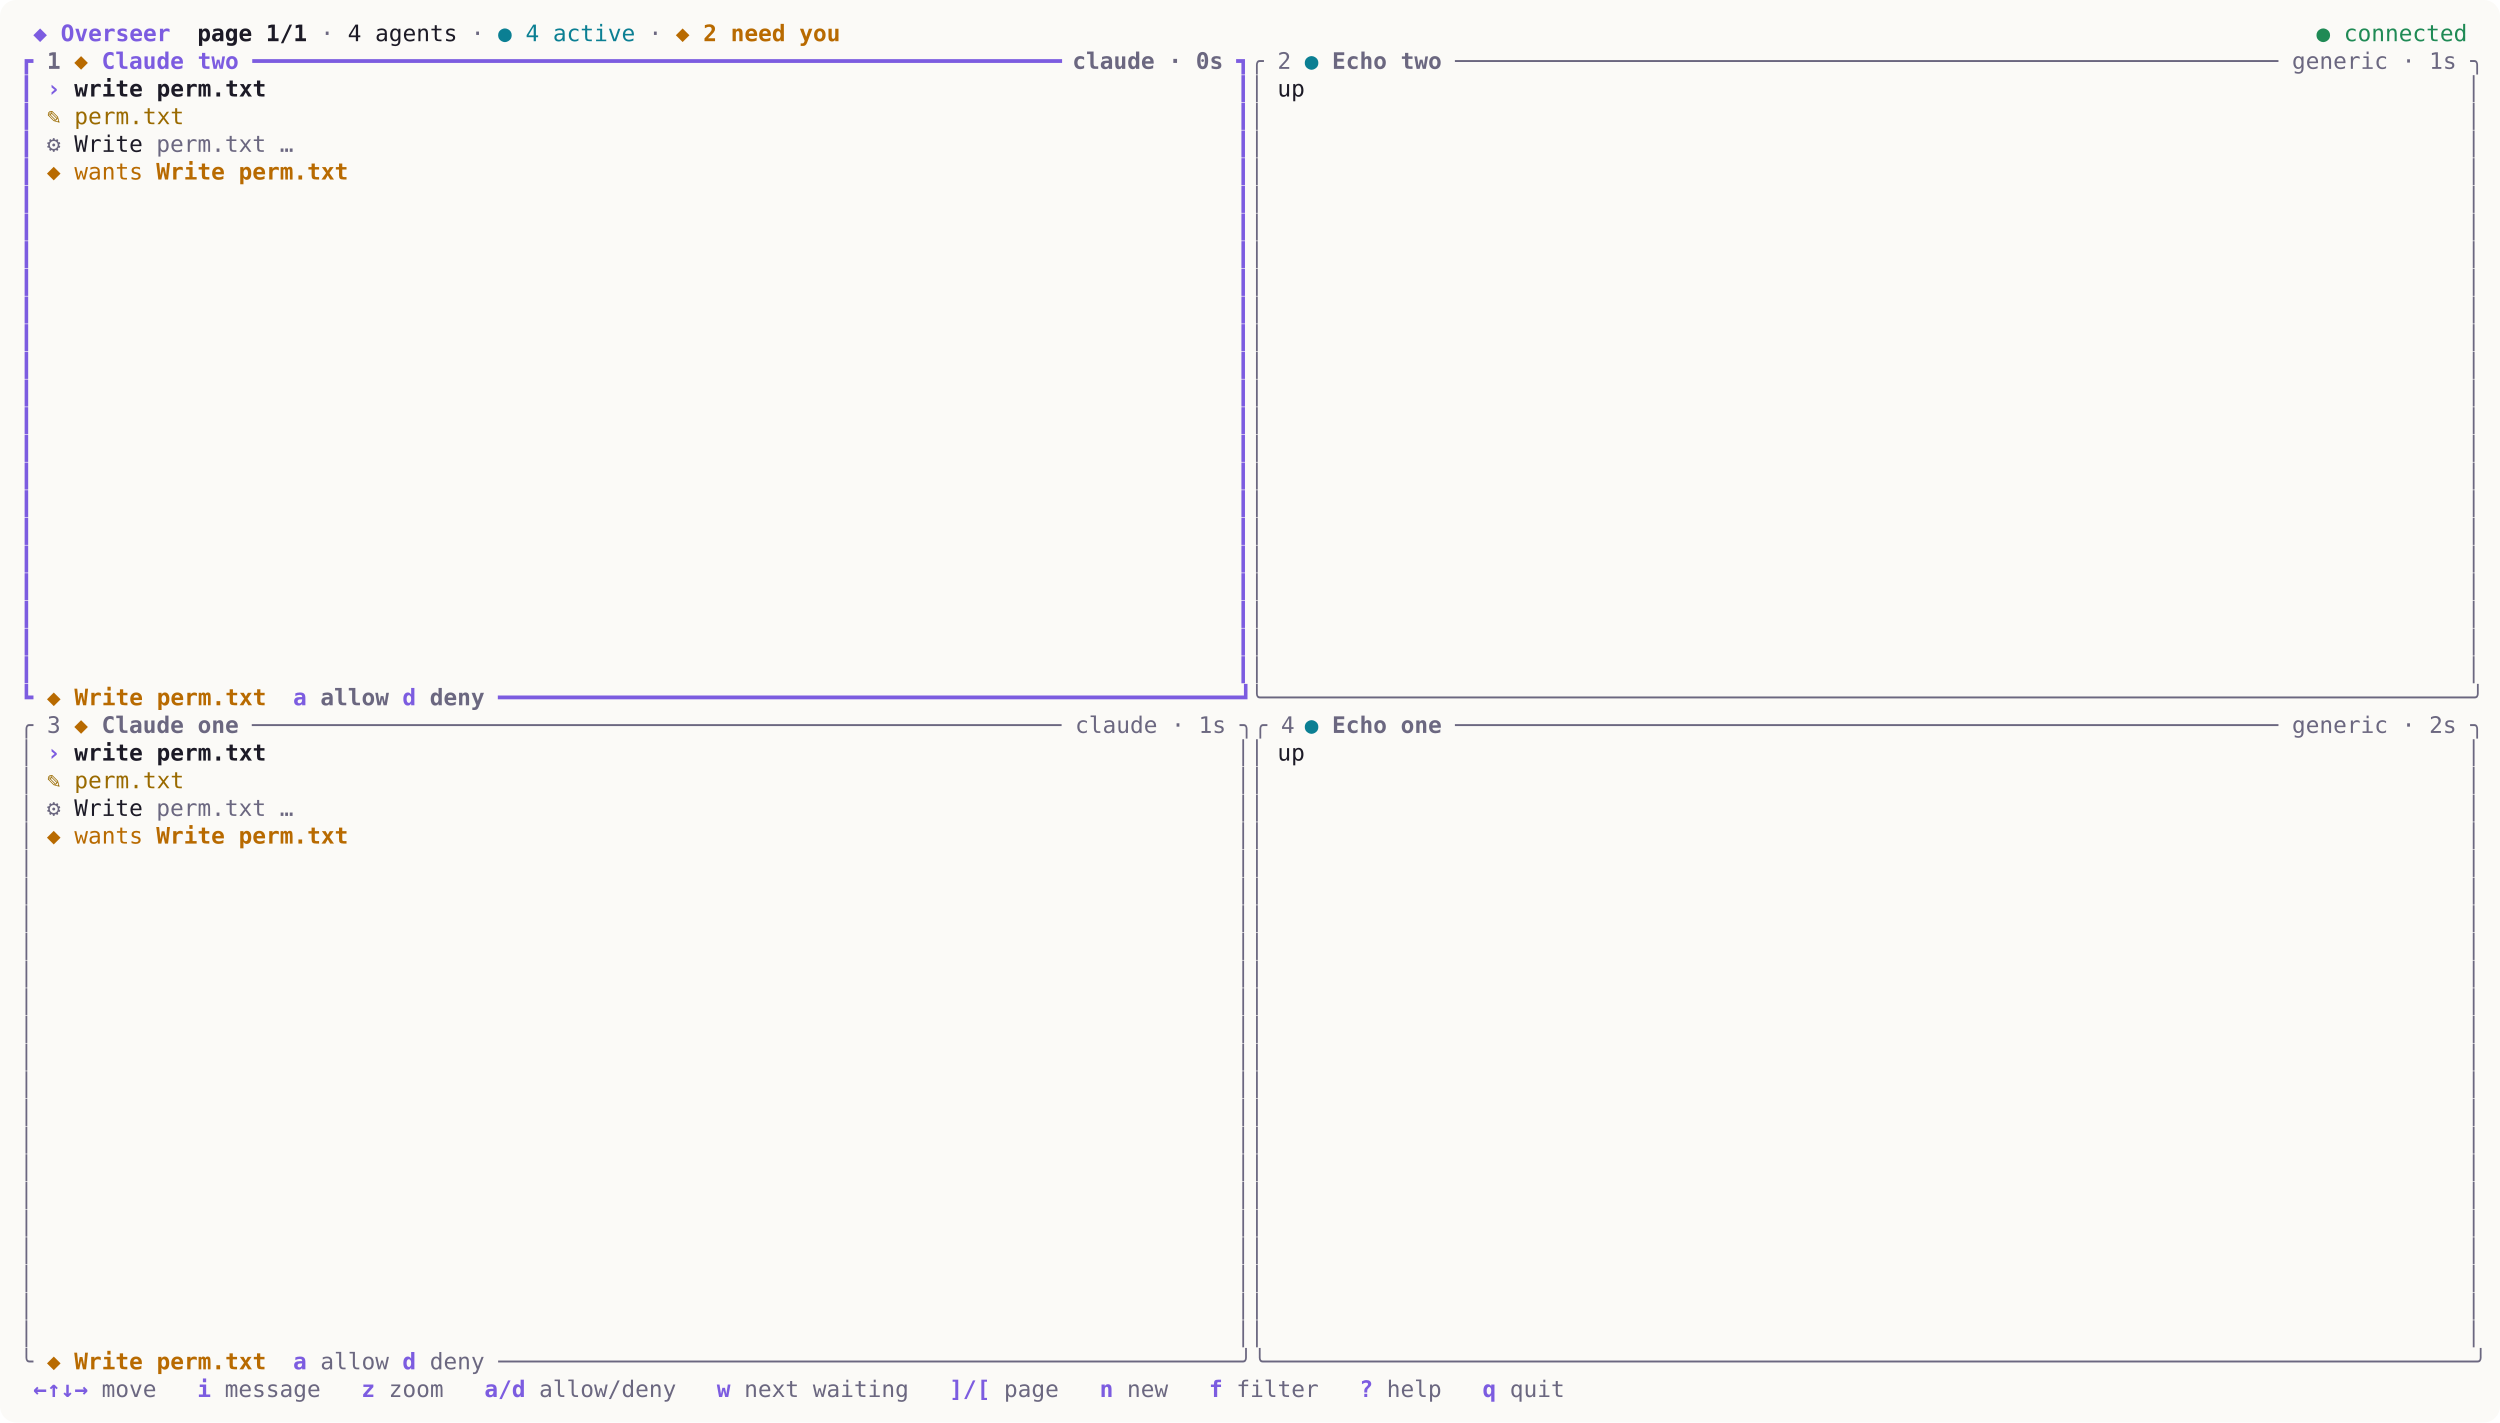
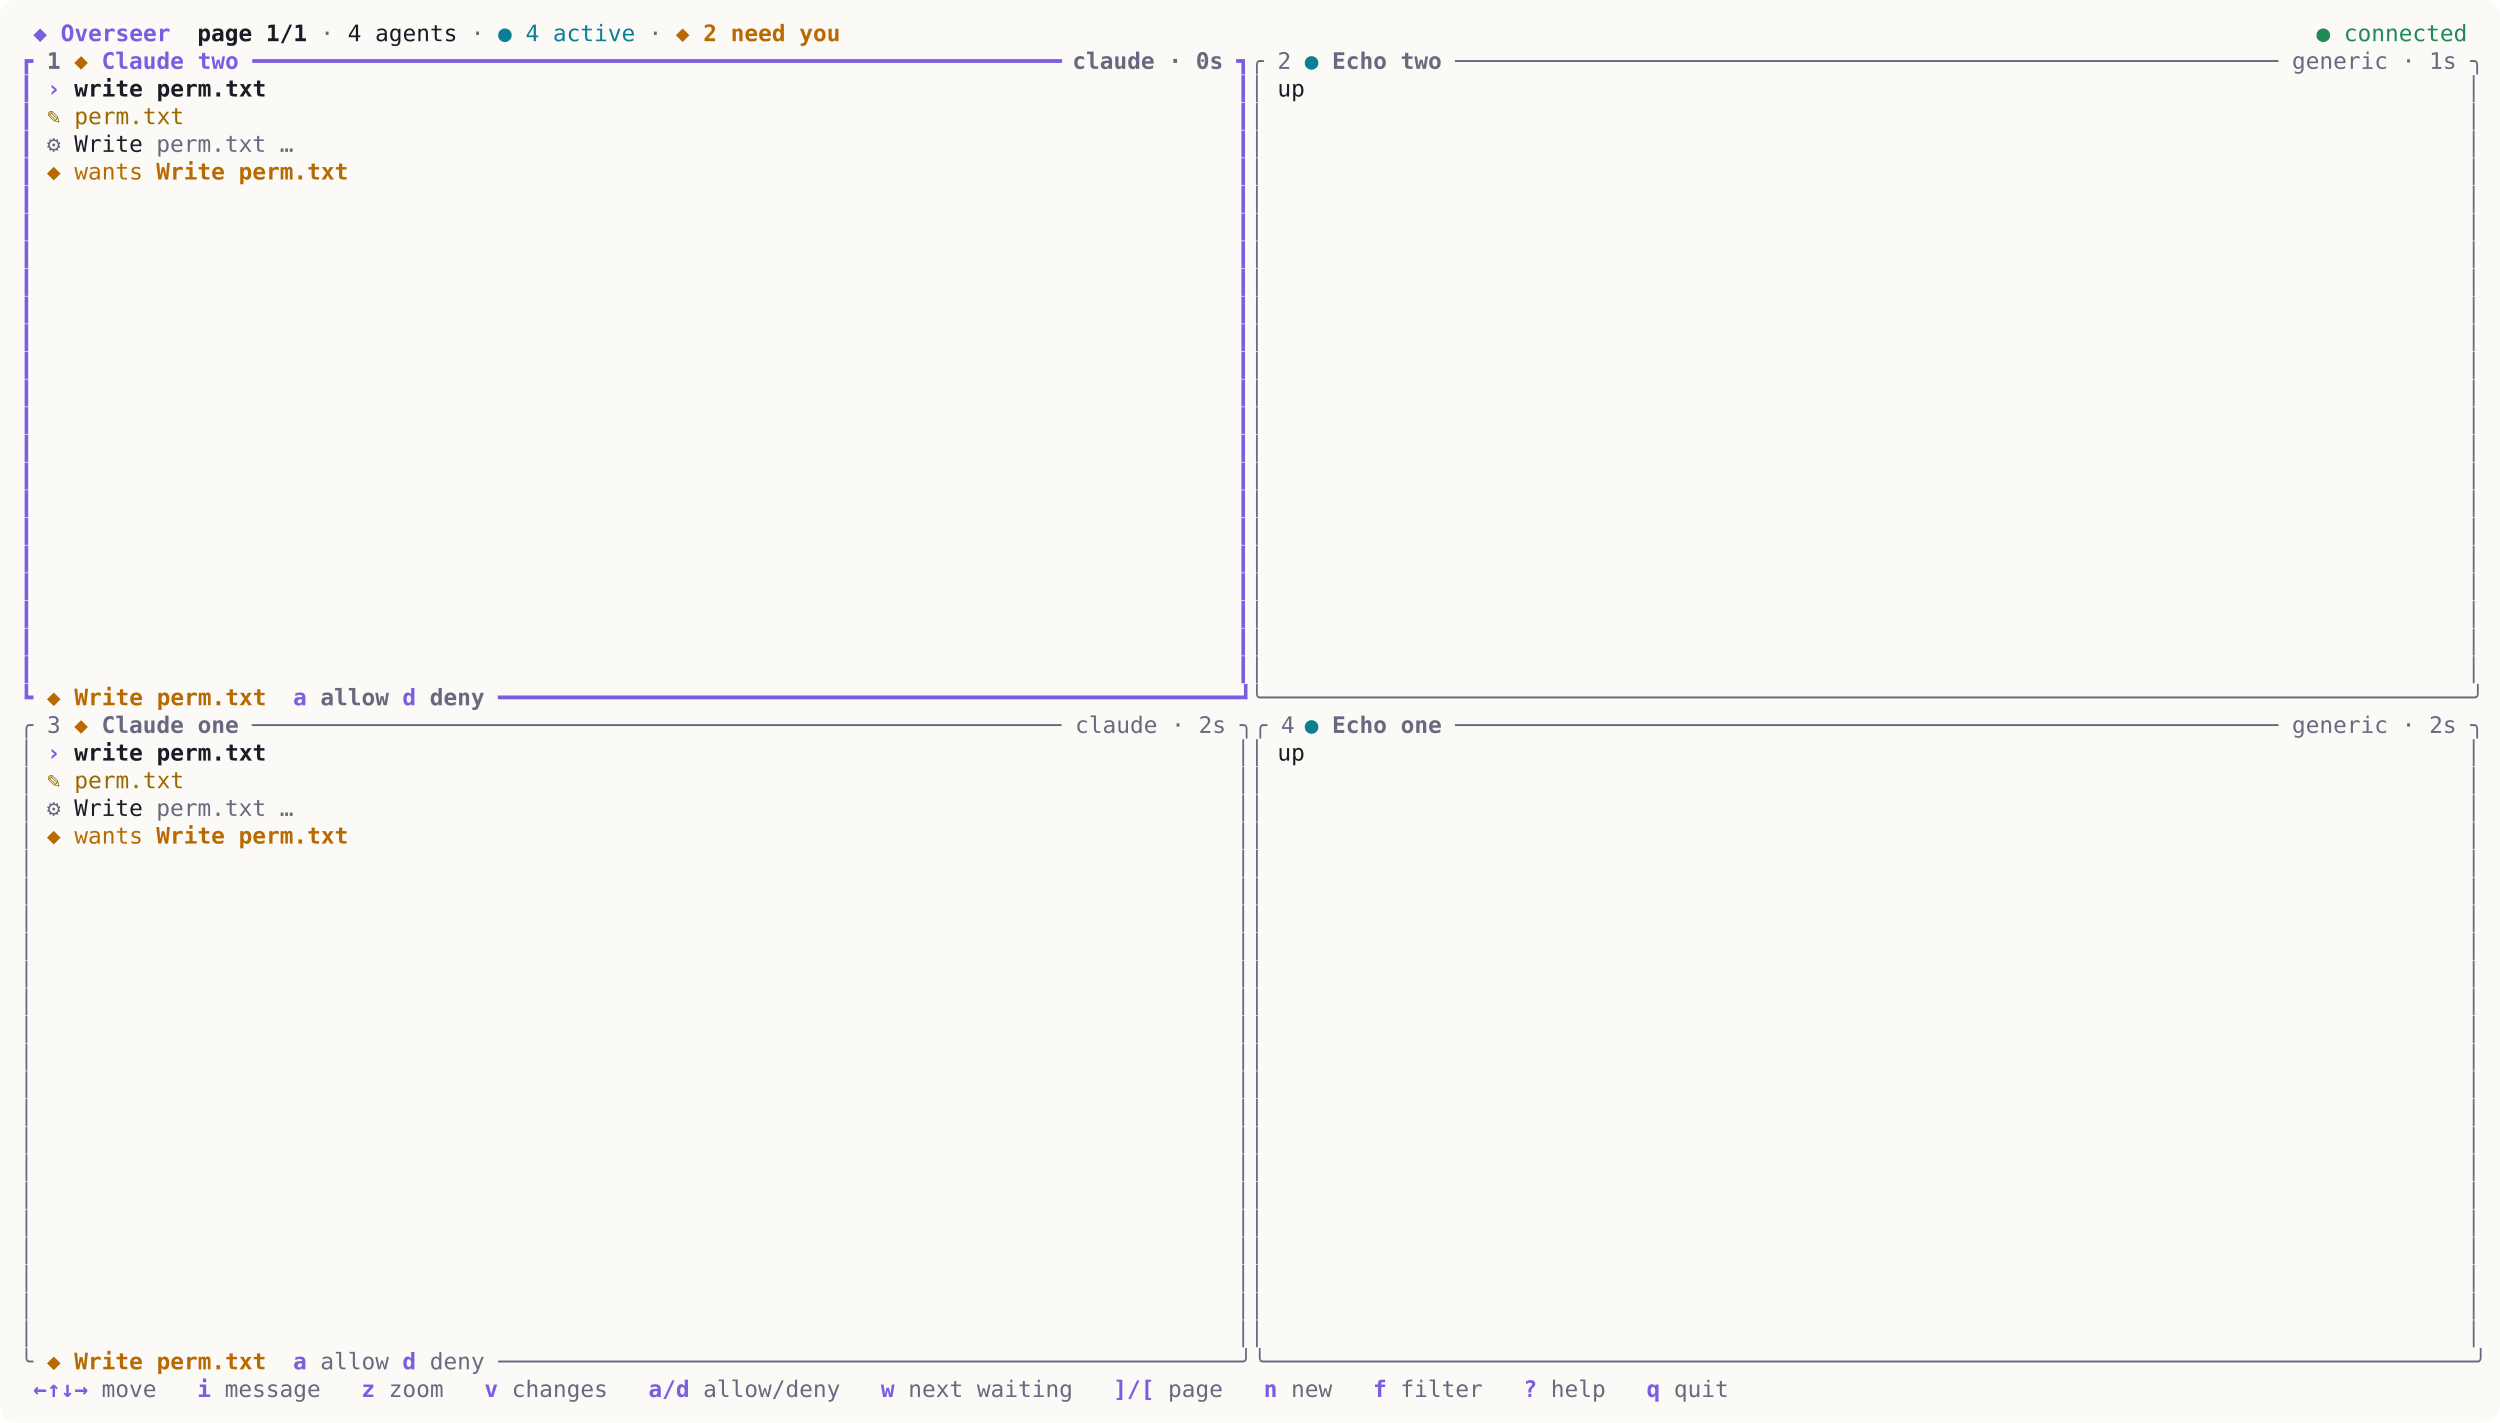
<svg xmlns="http://www.w3.org/2000/svg" width="1536" height="874" viewBox="0 0 1536 874">
  <rect width="100%" height="100%" rx="10" fill="#fbfaf7" />
  <g font-family="ui-monospace, SFMono-Regular, Menlo, monospace" font-size="14">
    <text x="12.0" y="25.3" textLength="100.8" lengthAdjust="spacingAndGlyphs" fill="#7c5ce0" font-weight="700" xml:space="preserve"> ◆ Overseer </text>
    <text x="112.8" y="25.3" textLength="84.0" lengthAdjust="spacingAndGlyphs" fill="#1c1a26" font-weight="700" xml:space="preserve"> page 1/1 </text>
    <text x="196.8" y="25.3" textLength="16.8" lengthAdjust="spacingAndGlyphs" fill="#6b6780" xml:space="preserve">· </text>
    <text x="213.6" y="25.3" textLength="67.2" lengthAdjust="spacingAndGlyphs" fill="#1c1a26" xml:space="preserve">4 agents</text>
    <text x="280.8" y="25.3" textLength="25.2" lengthAdjust="spacingAndGlyphs" fill="#6b6780" xml:space="preserve"> · </text>
    <text x="306.0" y="25.3" textLength="84.0" lengthAdjust="spacingAndGlyphs" fill="#0b7f93" xml:space="preserve">● 4 active</text>
    <text x="390.0" y="25.3" textLength="25.2" lengthAdjust="spacingAndGlyphs" fill="#6b6780" xml:space="preserve"> · </text>
    <text x="415.2" y="25.3" textLength="100.8" lengthAdjust="spacingAndGlyphs" fill="#b86a00" font-weight="700" xml:space="preserve">◆ 2 need you</text>
    <text x="1423.2" y="25.3" textLength="100.8" lengthAdjust="spacingAndGlyphs" fill="#1f8a55" xml:space="preserve">● connected </text>
    <text x="12.0" y="42.3" textLength="8.4" lengthAdjust="spacingAndGlyphs" fill="#7c5ce0" font-weight="700" xml:space="preserve">┏</text>
    <text x="20.4" y="42.3" textLength="25.2" lengthAdjust="spacingAndGlyphs" fill="#6b6780" font-weight="700" xml:space="preserve"> 1 </text>
    <text x="45.6" y="42.3" textLength="16.8" lengthAdjust="spacingAndGlyphs" fill="#b86a00" font-weight="700" xml:space="preserve">◆ </text>
    <text x="62.4" y="42.3" textLength="588.0" lengthAdjust="spacingAndGlyphs" fill="#7c5ce0" font-weight="700" xml:space="preserve">Claude two ━━━━━━━━━━━━━━━━━━━━━━━━━━━━━━━━━━━━━━━━━━━━━━━━━━━━━━━━━━━</text>
    <text x="650.4" y="42.3" textLength="109.2" lengthAdjust="spacingAndGlyphs" fill="#6b6780" font-weight="700" xml:space="preserve"> claude · 0s </text>
    <text x="759.6" y="42.3" textLength="8.4" lengthAdjust="spacingAndGlyphs" fill="#7c5ce0" font-weight="700" xml:space="preserve">┓</text>
    <text x="768.0" y="42.3" textLength="33.6" lengthAdjust="spacingAndGlyphs" fill="#6b6780" xml:space="preserve">╭ 2 </text>
    <text x="801.6" y="42.3" textLength="16.8" lengthAdjust="spacingAndGlyphs" fill="#0b7f93" xml:space="preserve">● </text>
    <text x="818.4" y="42.3" textLength="67.2" lengthAdjust="spacingAndGlyphs" fill="#6b6780" font-weight="700" xml:space="preserve">Echo two</text>
    <text x="885.6" y="42.3" textLength="638.4" lengthAdjust="spacingAndGlyphs" fill="#6b6780" xml:space="preserve"> ──────────────────────────────────────────────────────────── generic · 1s ╮</text>
    <text x="12.0" y="59.3" textLength="8.4" lengthAdjust="spacingAndGlyphs" fill="#7c5ce0" font-weight="700" xml:space="preserve">┃</text>
    <text x="28.8" y="59.3" textLength="16.8" lengthAdjust="spacingAndGlyphs" fill="#7c5ce0" font-weight="700" xml:space="preserve">› </text>
    <text x="45.6" y="59.3" textLength="117.6" lengthAdjust="spacingAndGlyphs" fill="#1c1a26" font-weight="700" xml:space="preserve">write perm.txt</text>
    <text x="759.6" y="59.3" textLength="8.4" lengthAdjust="spacingAndGlyphs" fill="#7c5ce0" font-weight="700" xml:space="preserve">┃</text>
    <text x="768.0" y="59.3" textLength="8.4" lengthAdjust="spacingAndGlyphs" fill="#6b6780" xml:space="preserve">│</text>
    <text x="776.4" y="59.3" textLength="739.2" lengthAdjust="spacingAndGlyphs" fill="#1c1a26" xml:space="preserve"> up                                                                                     </text>
    <text x="1515.6" y="59.3" textLength="8.4" lengthAdjust="spacingAndGlyphs" fill="#6b6780" xml:space="preserve">│</text>
    <text x="12.0" y="76.3" textLength="8.4" lengthAdjust="spacingAndGlyphs" fill="#7c5ce0" font-weight="700" xml:space="preserve">┃</text>
    <text x="28.8" y="76.3" textLength="84.0" lengthAdjust="spacingAndGlyphs" fill="#9a6a00" xml:space="preserve">✎ perm.txt</text>
    <text x="759.6" y="76.3" textLength="8.4" lengthAdjust="spacingAndGlyphs" fill="#7c5ce0" font-weight="700" xml:space="preserve">┃</text>
    <text x="768.0" y="76.3" textLength="8.4" lengthAdjust="spacingAndGlyphs" fill="#6b6780" xml:space="preserve">│</text>
    <text x="1515.6" y="76.3" textLength="8.4" lengthAdjust="spacingAndGlyphs" fill="#6b6780" xml:space="preserve">│</text>
    <text x="12.0" y="93.3" textLength="8.4" lengthAdjust="spacingAndGlyphs" fill="#7c5ce0" font-weight="700" xml:space="preserve">┃</text>
    <text x="28.8" y="93.3" textLength="16.8" lengthAdjust="spacingAndGlyphs" fill="#6b6780" xml:space="preserve">⚙ </text>
    <text x="45.6" y="93.3" textLength="42.0" lengthAdjust="spacingAndGlyphs" fill="#1c1a26" xml:space="preserve">Write</text>
    <text x="87.6" y="93.3" textLength="92.4" lengthAdjust="spacingAndGlyphs" fill="#6b6780" xml:space="preserve"> perm.txt …</text>
    <text x="759.6" y="93.3" textLength="8.4" lengthAdjust="spacingAndGlyphs" fill="#7c5ce0" font-weight="700" xml:space="preserve">┃</text>
    <text x="768.0" y="93.3" textLength="8.4" lengthAdjust="spacingAndGlyphs" fill="#6b6780" xml:space="preserve">│</text>
    <text x="1515.6" y="93.3" textLength="8.4" lengthAdjust="spacingAndGlyphs" fill="#6b6780" xml:space="preserve">│</text>
    <text x="12.0" y="110.3" textLength="8.4" lengthAdjust="spacingAndGlyphs" fill="#7c5ce0" font-weight="700" xml:space="preserve">┃</text>
    <text x="28.8" y="110.3" textLength="67.2" lengthAdjust="spacingAndGlyphs" fill="#b86a00" xml:space="preserve">◆ wants </text>
    <text x="96.0" y="110.3" textLength="117.6" lengthAdjust="spacingAndGlyphs" fill="#b86a00" font-weight="700" xml:space="preserve">Write perm.txt</text>
    <text x="759.6" y="110.3" textLength="8.4" lengthAdjust="spacingAndGlyphs" fill="#7c5ce0" font-weight="700" xml:space="preserve">┃</text>
    <text x="768.0" y="110.3" textLength="8.4" lengthAdjust="spacingAndGlyphs" fill="#6b6780" xml:space="preserve">│</text>
    <text x="1515.6" y="110.3" textLength="8.4" lengthAdjust="spacingAndGlyphs" fill="#6b6780" xml:space="preserve">│</text>
    <text x="12.0" y="127.3" textLength="8.4" lengthAdjust="spacingAndGlyphs" fill="#7c5ce0" font-weight="700" xml:space="preserve">┃</text>
    <text x="759.6" y="127.3" textLength="8.4" lengthAdjust="spacingAndGlyphs" fill="#7c5ce0" font-weight="700" xml:space="preserve">┃</text>
    <text x="768.0" y="127.3" textLength="8.4" lengthAdjust="spacingAndGlyphs" fill="#6b6780" xml:space="preserve">│</text>
    <text x="1515.6" y="127.3" textLength="8.4" lengthAdjust="spacingAndGlyphs" fill="#6b6780" xml:space="preserve">│</text>
    <text x="12.0" y="144.3" textLength="8.4" lengthAdjust="spacingAndGlyphs" fill="#7c5ce0" font-weight="700" xml:space="preserve">┃</text>
    <text x="759.6" y="144.3" textLength="8.4" lengthAdjust="spacingAndGlyphs" fill="#7c5ce0" font-weight="700" xml:space="preserve">┃</text>
    <text x="768.0" y="144.3" textLength="8.4" lengthAdjust="spacingAndGlyphs" fill="#6b6780" xml:space="preserve">│</text>
    <text x="1515.6" y="144.3" textLength="8.4" lengthAdjust="spacingAndGlyphs" fill="#6b6780" xml:space="preserve">│</text>
    <text x="12.0" y="161.3" textLength="8.4" lengthAdjust="spacingAndGlyphs" fill="#7c5ce0" font-weight="700" xml:space="preserve">┃</text>
    <text x="759.6" y="161.3" textLength="8.4" lengthAdjust="spacingAndGlyphs" fill="#7c5ce0" font-weight="700" xml:space="preserve">┃</text>
    <text x="768.0" y="161.3" textLength="8.4" lengthAdjust="spacingAndGlyphs" fill="#6b6780" xml:space="preserve">│</text>
    <text x="1515.6" y="161.3" textLength="8.4" lengthAdjust="spacingAndGlyphs" fill="#6b6780" xml:space="preserve">│</text>
    <text x="12.0" y="178.3" textLength="8.4" lengthAdjust="spacingAndGlyphs" fill="#7c5ce0" font-weight="700" xml:space="preserve">┃</text>
    <text x="759.6" y="178.3" textLength="8.4" lengthAdjust="spacingAndGlyphs" fill="#7c5ce0" font-weight="700" xml:space="preserve">┃</text>
    <text x="768.0" y="178.3" textLength="8.4" lengthAdjust="spacingAndGlyphs" fill="#6b6780" xml:space="preserve">│</text>
    <text x="1515.6" y="178.3" textLength="8.4" lengthAdjust="spacingAndGlyphs" fill="#6b6780" xml:space="preserve">│</text>
    <text x="12.0" y="195.3" textLength="8.4" lengthAdjust="spacingAndGlyphs" fill="#7c5ce0" font-weight="700" xml:space="preserve">┃</text>
    <text x="759.6" y="195.3" textLength="8.4" lengthAdjust="spacingAndGlyphs" fill="#7c5ce0" font-weight="700" xml:space="preserve">┃</text>
    <text x="768.0" y="195.3" textLength="8.4" lengthAdjust="spacingAndGlyphs" fill="#6b6780" xml:space="preserve">│</text>
    <text x="1515.6" y="195.3" textLength="8.4" lengthAdjust="spacingAndGlyphs" fill="#6b6780" xml:space="preserve">│</text>
    <text x="12.0" y="212.3" textLength="8.4" lengthAdjust="spacingAndGlyphs" fill="#7c5ce0" font-weight="700" xml:space="preserve">┃</text>
    <text x="759.6" y="212.3" textLength="8.4" lengthAdjust="spacingAndGlyphs" fill="#7c5ce0" font-weight="700" xml:space="preserve">┃</text>
    <text x="768.0" y="212.3" textLength="8.4" lengthAdjust="spacingAndGlyphs" fill="#6b6780" xml:space="preserve">│</text>
    <text x="1515.6" y="212.3" textLength="8.4" lengthAdjust="spacingAndGlyphs" fill="#6b6780" xml:space="preserve">│</text>
    <text x="12.0" y="229.3" textLength="8.4" lengthAdjust="spacingAndGlyphs" fill="#7c5ce0" font-weight="700" xml:space="preserve">┃</text>
    <text x="759.6" y="229.3" textLength="8.4" lengthAdjust="spacingAndGlyphs" fill="#7c5ce0" font-weight="700" xml:space="preserve">┃</text>
    <text x="768.0" y="229.3" textLength="8.4" lengthAdjust="spacingAndGlyphs" fill="#6b6780" xml:space="preserve">│</text>
    <text x="1515.6" y="229.3" textLength="8.4" lengthAdjust="spacingAndGlyphs" fill="#6b6780" xml:space="preserve">│</text>
    <text x="12.0" y="246.3" textLength="8.4" lengthAdjust="spacingAndGlyphs" fill="#7c5ce0" font-weight="700" xml:space="preserve">┃</text>
    <text x="759.6" y="246.3" textLength="8.4" lengthAdjust="spacingAndGlyphs" fill="#7c5ce0" font-weight="700" xml:space="preserve">┃</text>
    <text x="768.0" y="246.3" textLength="8.4" lengthAdjust="spacingAndGlyphs" fill="#6b6780" xml:space="preserve">│</text>
    <text x="1515.6" y="246.3" textLength="8.4" lengthAdjust="spacingAndGlyphs" fill="#6b6780" xml:space="preserve">│</text>
    <text x="12.0" y="263.3" textLength="8.4" lengthAdjust="spacingAndGlyphs" fill="#7c5ce0" font-weight="700" xml:space="preserve">┃</text>
    <text x="759.6" y="263.3" textLength="8.4" lengthAdjust="spacingAndGlyphs" fill="#7c5ce0" font-weight="700" xml:space="preserve">┃</text>
    <text x="768.0" y="263.3" textLength="8.4" lengthAdjust="spacingAndGlyphs" fill="#6b6780" xml:space="preserve">│</text>
    <text x="1515.6" y="263.3" textLength="8.4" lengthAdjust="spacingAndGlyphs" fill="#6b6780" xml:space="preserve">│</text>
    <text x="12.0" y="280.3" textLength="8.4" lengthAdjust="spacingAndGlyphs" fill="#7c5ce0" font-weight="700" xml:space="preserve">┃</text>
    <text x="759.6" y="280.3" textLength="8.4" lengthAdjust="spacingAndGlyphs" fill="#7c5ce0" font-weight="700" xml:space="preserve">┃</text>
    <text x="768.0" y="280.3" textLength="8.4" lengthAdjust="spacingAndGlyphs" fill="#6b6780" xml:space="preserve">│</text>
    <text x="1515.6" y="280.3" textLength="8.4" lengthAdjust="spacingAndGlyphs" fill="#6b6780" xml:space="preserve">│</text>
    <text x="12.0" y="297.3" textLength="8.4" lengthAdjust="spacingAndGlyphs" fill="#7c5ce0" font-weight="700" xml:space="preserve">┃</text>
    <text x="759.6" y="297.3" textLength="8.4" lengthAdjust="spacingAndGlyphs" fill="#7c5ce0" font-weight="700" xml:space="preserve">┃</text>
    <text x="768.0" y="297.3" textLength="8.4" lengthAdjust="spacingAndGlyphs" fill="#6b6780" xml:space="preserve">│</text>
    <text x="1515.6" y="297.3" textLength="8.4" lengthAdjust="spacingAndGlyphs" fill="#6b6780" xml:space="preserve">│</text>
    <text x="12.0" y="314.3" textLength="8.4" lengthAdjust="spacingAndGlyphs" fill="#7c5ce0" font-weight="700" xml:space="preserve">┃</text>
    <text x="759.6" y="314.3" textLength="8.4" lengthAdjust="spacingAndGlyphs" fill="#7c5ce0" font-weight="700" xml:space="preserve">┃</text>
    <text x="768.0" y="314.3" textLength="8.4" lengthAdjust="spacingAndGlyphs" fill="#6b6780" xml:space="preserve">│</text>
    <text x="1515.6" y="314.3" textLength="8.4" lengthAdjust="spacingAndGlyphs" fill="#6b6780" xml:space="preserve">│</text>
    <text x="12.0" y="331.3" textLength="8.4" lengthAdjust="spacingAndGlyphs" fill="#7c5ce0" font-weight="700" xml:space="preserve">┃</text>
    <text x="759.6" y="331.3" textLength="8.4" lengthAdjust="spacingAndGlyphs" fill="#7c5ce0" font-weight="700" xml:space="preserve">┃</text>
    <text x="768.0" y="331.3" textLength="8.4" lengthAdjust="spacingAndGlyphs" fill="#6b6780" xml:space="preserve">│</text>
    <text x="1515.6" y="331.3" textLength="8.4" lengthAdjust="spacingAndGlyphs" fill="#6b6780" xml:space="preserve">│</text>
    <text x="12.0" y="348.3" textLength="8.4" lengthAdjust="spacingAndGlyphs" fill="#7c5ce0" font-weight="700" xml:space="preserve">┃</text>
    <text x="759.6" y="348.3" textLength="8.4" lengthAdjust="spacingAndGlyphs" fill="#7c5ce0" font-weight="700" xml:space="preserve">┃</text>
    <text x="768.0" y="348.3" textLength="8.4" lengthAdjust="spacingAndGlyphs" fill="#6b6780" xml:space="preserve">│</text>
    <text x="1515.6" y="348.3" textLength="8.4" lengthAdjust="spacingAndGlyphs" fill="#6b6780" xml:space="preserve">│</text>
    <text x="12.0" y="365.3" textLength="8.4" lengthAdjust="spacingAndGlyphs" fill="#7c5ce0" font-weight="700" xml:space="preserve">┃</text>
    <text x="759.6" y="365.3" textLength="8.4" lengthAdjust="spacingAndGlyphs" fill="#7c5ce0" font-weight="700" xml:space="preserve">┃</text>
    <text x="768.0" y="365.3" textLength="8.4" lengthAdjust="spacingAndGlyphs" fill="#6b6780" xml:space="preserve">│</text>
    <text x="1515.6" y="365.3" textLength="8.4" lengthAdjust="spacingAndGlyphs" fill="#6b6780" xml:space="preserve">│</text>
    <text x="12.0" y="382.3" textLength="8.4" lengthAdjust="spacingAndGlyphs" fill="#7c5ce0" font-weight="700" xml:space="preserve">┃</text>
    <text x="759.6" y="382.3" textLength="8.4" lengthAdjust="spacingAndGlyphs" fill="#7c5ce0" font-weight="700" xml:space="preserve">┃</text>
    <text x="768.0" y="382.3" textLength="8.4" lengthAdjust="spacingAndGlyphs" fill="#6b6780" xml:space="preserve">│</text>
    <text x="1515.6" y="382.3" textLength="8.4" lengthAdjust="spacingAndGlyphs" fill="#6b6780" xml:space="preserve">│</text>
    <text x="12.0" y="399.3" textLength="8.4" lengthAdjust="spacingAndGlyphs" fill="#7c5ce0" font-weight="700" xml:space="preserve">┃</text>
    <text x="759.6" y="399.3" textLength="8.4" lengthAdjust="spacingAndGlyphs" fill="#7c5ce0" font-weight="700" xml:space="preserve">┃</text>
    <text x="768.0" y="399.3" textLength="8.4" lengthAdjust="spacingAndGlyphs" fill="#6b6780" xml:space="preserve">│</text>
    <text x="1515.6" y="399.3" textLength="8.4" lengthAdjust="spacingAndGlyphs" fill="#6b6780" xml:space="preserve">│</text>
    <text x="12.0" y="416.3" textLength="8.4" lengthAdjust="spacingAndGlyphs" fill="#7c5ce0" font-weight="700" xml:space="preserve">┃</text>
    <text x="759.6" y="416.3" textLength="8.4" lengthAdjust="spacingAndGlyphs" fill="#7c5ce0" font-weight="700" xml:space="preserve">┃</text>
    <text x="768.0" y="416.3" textLength="8.4" lengthAdjust="spacingAndGlyphs" fill="#6b6780" xml:space="preserve">│</text>
    <text x="1515.6" y="416.3" textLength="8.4" lengthAdjust="spacingAndGlyphs" fill="#6b6780" xml:space="preserve">│</text>
    <text x="12.0" y="433.3" textLength="8.4" lengthAdjust="spacingAndGlyphs" fill="#7c5ce0" font-weight="700" xml:space="preserve">┗</text>
    <text x="20.4" y="433.3" textLength="142.8" lengthAdjust="spacingAndGlyphs" fill="#b86a00" font-weight="700" xml:space="preserve"> ◆ Write perm.txt</text>
    <text x="163.2" y="433.3" textLength="25.2" lengthAdjust="spacingAndGlyphs" fill="#7c5ce0" font-weight="700" xml:space="preserve">  a</text>
    <text x="188.4" y="433.3" textLength="58.8" lengthAdjust="spacingAndGlyphs" fill="#6b6780" font-weight="700" xml:space="preserve"> allow </text>
    <text x="247.2" y="433.3" textLength="8.4" lengthAdjust="spacingAndGlyphs" fill="#7c5ce0" font-weight="700" xml:space="preserve">d</text>
    <text x="255.6" y="433.3" textLength="50.4" lengthAdjust="spacingAndGlyphs" fill="#6b6780" font-weight="700" xml:space="preserve"> deny </text>
    <text x="306.0" y="433.3" textLength="462.0" lengthAdjust="spacingAndGlyphs" fill="#7c5ce0" font-weight="700" xml:space="preserve">━━━━━━━━━━━━━━━━━━━━━━━━━━━━━━━━━━━━━━━━━━━━━━━━━━━━━━┛</text>
    <text x="768.0" y="433.3" textLength="756.0" lengthAdjust="spacingAndGlyphs" fill="#6b6780" xml:space="preserve">╰────────────────────────────────────────────────────────────────────────────────────────╯</text>
    <text x="12.0" y="450.3" textLength="33.6" lengthAdjust="spacingAndGlyphs" fill="#6b6780" xml:space="preserve">╭ 3 </text>
    <text x="45.6" y="450.3" textLength="16.8" lengthAdjust="spacingAndGlyphs" fill="#b86a00" xml:space="preserve">◆ </text>
    <text x="62.4" y="450.3" textLength="84.0" lengthAdjust="spacingAndGlyphs" fill="#6b6780" font-weight="700" xml:space="preserve">Claude one</text>
-     <text x="146.4" y="450.3" textLength="655.2" lengthAdjust="spacingAndGlyphs" fill="#6b6780" xml:space="preserve"> ─────────────────────────────────────────────────────────── claude · 1s ╮╭ 4 </text>
+     <text x="146.4" y="450.3" textLength="655.2" lengthAdjust="spacingAndGlyphs" fill="#6b6780" xml:space="preserve"> ─────────────────────────────────────────────────────────── claude · 2s ╮╭ 4 </text>
    <text x="801.6" y="450.3" textLength="16.8" lengthAdjust="spacingAndGlyphs" fill="#0b7f93" xml:space="preserve">● </text>
    <text x="818.4" y="450.3" textLength="67.2" lengthAdjust="spacingAndGlyphs" fill="#6b6780" font-weight="700" xml:space="preserve">Echo one</text>
    <text x="885.6" y="450.3" textLength="638.4" lengthAdjust="spacingAndGlyphs" fill="#6b6780" xml:space="preserve"> ──────────────────────────────────────────────────────────── generic · 2s ╮</text>
    <text x="12.0" y="467.3" textLength="8.4" lengthAdjust="spacingAndGlyphs" fill="#6b6780" xml:space="preserve">│</text>
    <text x="28.8" y="467.3" textLength="16.8" lengthAdjust="spacingAndGlyphs" fill="#7c5ce0" font-weight="700" xml:space="preserve">› </text>
    <text x="45.6" y="467.3" textLength="117.6" lengthAdjust="spacingAndGlyphs" fill="#1c1a26" font-weight="700" xml:space="preserve">write perm.txt</text>
    <text x="759.6" y="467.3" textLength="16.8" lengthAdjust="spacingAndGlyphs" fill="#6b6780" xml:space="preserve">││</text>
    <text x="776.4" y="467.3" textLength="739.2" lengthAdjust="spacingAndGlyphs" fill="#1c1a26" xml:space="preserve"> up                                                                                     </text>
    <text x="1515.6" y="467.3" textLength="8.4" lengthAdjust="spacingAndGlyphs" fill="#6b6780" xml:space="preserve">│</text>
    <text x="12.0" y="484.3" textLength="8.4" lengthAdjust="spacingAndGlyphs" fill="#6b6780" xml:space="preserve">│</text>
    <text x="28.8" y="484.3" textLength="84.0" lengthAdjust="spacingAndGlyphs" fill="#9a6a00" xml:space="preserve">✎ perm.txt</text>
    <text x="759.6" y="484.3" textLength="16.8" lengthAdjust="spacingAndGlyphs" fill="#6b6780" xml:space="preserve">││</text>
    <text x="1515.6" y="484.3" textLength="8.4" lengthAdjust="spacingAndGlyphs" fill="#6b6780" xml:space="preserve">│</text>
    <text x="12.0" y="501.3" textLength="8.4" lengthAdjust="spacingAndGlyphs" fill="#6b6780" xml:space="preserve">│</text>
    <text x="28.8" y="501.3" textLength="16.8" lengthAdjust="spacingAndGlyphs" fill="#6b6780" xml:space="preserve">⚙ </text>
    <text x="45.6" y="501.3" textLength="42.0" lengthAdjust="spacingAndGlyphs" fill="#1c1a26" xml:space="preserve">Write</text>
    <text x="87.6" y="501.3" textLength="92.4" lengthAdjust="spacingAndGlyphs" fill="#6b6780" xml:space="preserve"> perm.txt …</text>
    <text x="759.6" y="501.3" textLength="16.8" lengthAdjust="spacingAndGlyphs" fill="#6b6780" xml:space="preserve">││</text>
    <text x="1515.6" y="501.3" textLength="8.4" lengthAdjust="spacingAndGlyphs" fill="#6b6780" xml:space="preserve">│</text>
    <text x="12.0" y="518.3" textLength="8.4" lengthAdjust="spacingAndGlyphs" fill="#6b6780" xml:space="preserve">│</text>
    <text x="28.8" y="518.3" textLength="67.2" lengthAdjust="spacingAndGlyphs" fill="#b86a00" xml:space="preserve">◆ wants </text>
    <text x="96.0" y="518.3" textLength="117.6" lengthAdjust="spacingAndGlyphs" fill="#b86a00" font-weight="700" xml:space="preserve">Write perm.txt</text>
    <text x="759.6" y="518.3" textLength="16.8" lengthAdjust="spacingAndGlyphs" fill="#6b6780" xml:space="preserve">││</text>
    <text x="1515.6" y="518.3" textLength="8.4" lengthAdjust="spacingAndGlyphs" fill="#6b6780" xml:space="preserve">│</text>
    <text x="12.0" y="535.3" textLength="8.4" lengthAdjust="spacingAndGlyphs" fill="#6b6780" xml:space="preserve">│</text>
    <text x="759.6" y="535.3" textLength="16.8" lengthAdjust="spacingAndGlyphs" fill="#6b6780" xml:space="preserve">││</text>
    <text x="1515.6" y="535.3" textLength="8.4" lengthAdjust="spacingAndGlyphs" fill="#6b6780" xml:space="preserve">│</text>
    <text x="12.0" y="552.3" textLength="8.4" lengthAdjust="spacingAndGlyphs" fill="#6b6780" xml:space="preserve">│</text>
    <text x="759.6" y="552.3" textLength="16.8" lengthAdjust="spacingAndGlyphs" fill="#6b6780" xml:space="preserve">││</text>
    <text x="1515.6" y="552.3" textLength="8.4" lengthAdjust="spacingAndGlyphs" fill="#6b6780" xml:space="preserve">│</text>
    <text x="12.0" y="569.3" textLength="8.4" lengthAdjust="spacingAndGlyphs" fill="#6b6780" xml:space="preserve">│</text>
    <text x="759.6" y="569.3" textLength="16.8" lengthAdjust="spacingAndGlyphs" fill="#6b6780" xml:space="preserve">││</text>
    <text x="1515.6" y="569.3" textLength="8.4" lengthAdjust="spacingAndGlyphs" fill="#6b6780" xml:space="preserve">│</text>
    <text x="12.0" y="586.3" textLength="8.4" lengthAdjust="spacingAndGlyphs" fill="#6b6780" xml:space="preserve">│</text>
    <text x="759.6" y="586.3" textLength="16.8" lengthAdjust="spacingAndGlyphs" fill="#6b6780" xml:space="preserve">││</text>
    <text x="1515.6" y="586.3" textLength="8.4" lengthAdjust="spacingAndGlyphs" fill="#6b6780" xml:space="preserve">│</text>
    <text x="12.0" y="603.3" textLength="8.4" lengthAdjust="spacingAndGlyphs" fill="#6b6780" xml:space="preserve">│</text>
    <text x="759.6" y="603.3" textLength="16.8" lengthAdjust="spacingAndGlyphs" fill="#6b6780" xml:space="preserve">││</text>
    <text x="1515.6" y="603.3" textLength="8.4" lengthAdjust="spacingAndGlyphs" fill="#6b6780" xml:space="preserve">│</text>
    <text x="12.0" y="620.3" textLength="8.4" lengthAdjust="spacingAndGlyphs" fill="#6b6780" xml:space="preserve">│</text>
    <text x="759.6" y="620.3" textLength="16.8" lengthAdjust="spacingAndGlyphs" fill="#6b6780" xml:space="preserve">││</text>
    <text x="1515.6" y="620.3" textLength="8.4" lengthAdjust="spacingAndGlyphs" fill="#6b6780" xml:space="preserve">│</text>
    <text x="12.0" y="637.3" textLength="8.4" lengthAdjust="spacingAndGlyphs" fill="#6b6780" xml:space="preserve">│</text>
    <text x="759.6" y="637.3" textLength="16.8" lengthAdjust="spacingAndGlyphs" fill="#6b6780" xml:space="preserve">││</text>
    <text x="1515.6" y="637.3" textLength="8.4" lengthAdjust="spacingAndGlyphs" fill="#6b6780" xml:space="preserve">│</text>
    <text x="12.0" y="654.3" textLength="8.4" lengthAdjust="spacingAndGlyphs" fill="#6b6780" xml:space="preserve">│</text>
    <text x="759.6" y="654.3" textLength="16.8" lengthAdjust="spacingAndGlyphs" fill="#6b6780" xml:space="preserve">││</text>
    <text x="1515.6" y="654.3" textLength="8.4" lengthAdjust="spacingAndGlyphs" fill="#6b6780" xml:space="preserve">│</text>
    <text x="12.0" y="671.3" textLength="8.4" lengthAdjust="spacingAndGlyphs" fill="#6b6780" xml:space="preserve">│</text>
    <text x="759.6" y="671.3" textLength="16.8" lengthAdjust="spacingAndGlyphs" fill="#6b6780" xml:space="preserve">││</text>
    <text x="1515.6" y="671.3" textLength="8.4" lengthAdjust="spacingAndGlyphs" fill="#6b6780" xml:space="preserve">│</text>
    <text x="12.0" y="688.3" textLength="8.4" lengthAdjust="spacingAndGlyphs" fill="#6b6780" xml:space="preserve">│</text>
    <text x="759.6" y="688.3" textLength="16.8" lengthAdjust="spacingAndGlyphs" fill="#6b6780" xml:space="preserve">││</text>
    <text x="1515.6" y="688.3" textLength="8.4" lengthAdjust="spacingAndGlyphs" fill="#6b6780" xml:space="preserve">│</text>
    <text x="12.0" y="705.3" textLength="8.4" lengthAdjust="spacingAndGlyphs" fill="#6b6780" xml:space="preserve">│</text>
    <text x="759.6" y="705.3" textLength="16.8" lengthAdjust="spacingAndGlyphs" fill="#6b6780" xml:space="preserve">││</text>
    <text x="1515.6" y="705.3" textLength="8.4" lengthAdjust="spacingAndGlyphs" fill="#6b6780" xml:space="preserve">│</text>
    <text x="12.0" y="722.3" textLength="8.4" lengthAdjust="spacingAndGlyphs" fill="#6b6780" xml:space="preserve">│</text>
    <text x="759.6" y="722.3" textLength="16.8" lengthAdjust="spacingAndGlyphs" fill="#6b6780" xml:space="preserve">││</text>
    <text x="1515.6" y="722.3" textLength="8.4" lengthAdjust="spacingAndGlyphs" fill="#6b6780" xml:space="preserve">│</text>
    <text x="12.0" y="739.3" textLength="8.4" lengthAdjust="spacingAndGlyphs" fill="#6b6780" xml:space="preserve">│</text>
    <text x="759.6" y="739.3" textLength="16.8" lengthAdjust="spacingAndGlyphs" fill="#6b6780" xml:space="preserve">││</text>
    <text x="1515.6" y="739.3" textLength="8.4" lengthAdjust="spacingAndGlyphs" fill="#6b6780" xml:space="preserve">│</text>
    <text x="12.0" y="756.3" textLength="8.4" lengthAdjust="spacingAndGlyphs" fill="#6b6780" xml:space="preserve">│</text>
    <text x="759.6" y="756.3" textLength="16.8" lengthAdjust="spacingAndGlyphs" fill="#6b6780" xml:space="preserve">││</text>
    <text x="1515.6" y="756.3" textLength="8.4" lengthAdjust="spacingAndGlyphs" fill="#6b6780" xml:space="preserve">│</text>
    <text x="12.0" y="773.3" textLength="8.4" lengthAdjust="spacingAndGlyphs" fill="#6b6780" xml:space="preserve">│</text>
    <text x="759.6" y="773.3" textLength="16.8" lengthAdjust="spacingAndGlyphs" fill="#6b6780" xml:space="preserve">││</text>
    <text x="1515.6" y="773.3" textLength="8.4" lengthAdjust="spacingAndGlyphs" fill="#6b6780" xml:space="preserve">│</text>
    <text x="12.0" y="790.3" textLength="8.4" lengthAdjust="spacingAndGlyphs" fill="#6b6780" xml:space="preserve">│</text>
    <text x="759.6" y="790.3" textLength="16.8" lengthAdjust="spacingAndGlyphs" fill="#6b6780" xml:space="preserve">││</text>
    <text x="1515.6" y="790.3" textLength="8.4" lengthAdjust="spacingAndGlyphs" fill="#6b6780" xml:space="preserve">│</text>
    <text x="12.0" y="807.3" textLength="8.4" lengthAdjust="spacingAndGlyphs" fill="#6b6780" xml:space="preserve">│</text>
    <text x="759.6" y="807.3" textLength="16.8" lengthAdjust="spacingAndGlyphs" fill="#6b6780" xml:space="preserve">││</text>
    <text x="1515.6" y="807.3" textLength="8.4" lengthAdjust="spacingAndGlyphs" fill="#6b6780" xml:space="preserve">│</text>
    <text x="12.0" y="824.3" textLength="8.4" lengthAdjust="spacingAndGlyphs" fill="#6b6780" xml:space="preserve">│</text>
    <text x="759.6" y="824.3" textLength="16.8" lengthAdjust="spacingAndGlyphs" fill="#6b6780" xml:space="preserve">││</text>
    <text x="1515.6" y="824.3" textLength="8.4" lengthAdjust="spacingAndGlyphs" fill="#6b6780" xml:space="preserve">│</text>
    <text x="12.0" y="841.3" textLength="8.4" lengthAdjust="spacingAndGlyphs" fill="#6b6780" xml:space="preserve">╰</text>
    <text x="20.4" y="841.3" textLength="25.2" lengthAdjust="spacingAndGlyphs" fill="#b86a00" xml:space="preserve"> ◆ </text>
    <text x="45.6" y="841.3" textLength="117.6" lengthAdjust="spacingAndGlyphs" fill="#b86a00" font-weight="700" xml:space="preserve">Write perm.txt</text>
    <text x="163.2" y="841.3" textLength="25.2" lengthAdjust="spacingAndGlyphs" fill="#7c5ce0" font-weight="700" xml:space="preserve">  a</text>
    <text x="188.4" y="841.3" textLength="58.8" lengthAdjust="spacingAndGlyphs" fill="#6b6780" xml:space="preserve"> allow </text>
    <text x="247.2" y="841.3" textLength="8.4" lengthAdjust="spacingAndGlyphs" fill="#7c5ce0" font-weight="700" xml:space="preserve">d</text>
    <text x="255.6" y="841.3" textLength="1268.4" lengthAdjust="spacingAndGlyphs" fill="#6b6780" xml:space="preserve"> deny ──────────────────────────────────────────────────────╯╰────────────────────────────────────────────────────────────────────────────────────────╯</text>
    <text x="20.4" y="858.3" textLength="33.6" lengthAdjust="spacingAndGlyphs" fill="#7c5ce0" font-weight="700" xml:space="preserve">←↑↓→</text>
    <text x="54.0" y="858.3" textLength="67.2" lengthAdjust="spacingAndGlyphs" fill="#6b6780" xml:space="preserve"> move   </text>
    <text x="121.2" y="858.3" textLength="8.4" lengthAdjust="spacingAndGlyphs" fill="#7c5ce0" font-weight="700" xml:space="preserve">i</text>
    <text x="129.6" y="858.3" textLength="92.4" lengthAdjust="spacingAndGlyphs" fill="#6b6780" xml:space="preserve"> message   </text>
    <text x="222.0" y="858.3" textLength="8.4" lengthAdjust="spacingAndGlyphs" fill="#7c5ce0" font-weight="700" xml:space="preserve">z</text>
    <text x="230.4" y="858.3" textLength="67.2" lengthAdjust="spacingAndGlyphs" fill="#6b6780" xml:space="preserve"> zoom   </text>
-     <text x="297.6" y="858.3" textLength="25.2" lengthAdjust="spacingAndGlyphs" fill="#7c5ce0" font-weight="700" xml:space="preserve">a/d</text>
-     <text x="322.8" y="858.3" textLength="117.6" lengthAdjust="spacingAndGlyphs" fill="#6b6780" xml:space="preserve"> allow/deny   </text>
-     <text x="440.4" y="858.3" textLength="8.4" lengthAdjust="spacingAndGlyphs" fill="#7c5ce0" font-weight="700" xml:space="preserve">w</text>
-     <text x="448.8" y="858.3" textLength="134.4" lengthAdjust="spacingAndGlyphs" fill="#6b6780" xml:space="preserve"> next waiting   </text>
-     <text x="583.2" y="858.3" textLength="25.2" lengthAdjust="spacingAndGlyphs" fill="#7c5ce0" font-weight="700" xml:space="preserve">]/[</text>
-     <text x="608.4" y="858.3" textLength="67.2" lengthAdjust="spacingAndGlyphs" fill="#6b6780" xml:space="preserve"> page   </text>
-     <text x="675.6" y="858.3" textLength="8.4" lengthAdjust="spacingAndGlyphs" fill="#7c5ce0" font-weight="700" xml:space="preserve">n</text>
-     <text x="684.0" y="858.3" textLength="58.8" lengthAdjust="spacingAndGlyphs" fill="#6b6780" xml:space="preserve"> new   </text>
-     <text x="742.8" y="858.3" textLength="8.4" lengthAdjust="spacingAndGlyphs" fill="#7c5ce0" font-weight="700" xml:space="preserve">f</text>
-     <text x="751.2" y="858.3" textLength="84.0" lengthAdjust="spacingAndGlyphs" fill="#6b6780" xml:space="preserve"> filter   </text>
-     <text x="835.2" y="858.3" textLength="8.4" lengthAdjust="spacingAndGlyphs" fill="#7c5ce0" font-weight="700" xml:space="preserve">?</text>
-     <text x="843.6" y="858.3" textLength="67.2" lengthAdjust="spacingAndGlyphs" fill="#6b6780" xml:space="preserve"> help   </text>
-     <text x="910.8" y="858.3" textLength="8.4" lengthAdjust="spacingAndGlyphs" fill="#7c5ce0" font-weight="700" xml:space="preserve">q</text>
-     <text x="919.2" y="858.3" textLength="67.2" lengthAdjust="spacingAndGlyphs" fill="#6b6780" xml:space="preserve"> quit   </text>
+     <text x="297.6" y="858.3" textLength="8.4" lengthAdjust="spacingAndGlyphs" fill="#7c5ce0" font-weight="700" xml:space="preserve">v</text>
+     <text x="306.0" y="858.3" textLength="92.4" lengthAdjust="spacingAndGlyphs" fill="#6b6780" xml:space="preserve"> changes   </text>
+     <text x="398.4" y="858.3" textLength="25.2" lengthAdjust="spacingAndGlyphs" fill="#7c5ce0" font-weight="700" xml:space="preserve">a/d</text>
+     <text x="423.6" y="858.3" textLength="117.6" lengthAdjust="spacingAndGlyphs" fill="#6b6780" xml:space="preserve"> allow/deny   </text>
+     <text x="541.2" y="858.3" textLength="8.4" lengthAdjust="spacingAndGlyphs" fill="#7c5ce0" font-weight="700" xml:space="preserve">w</text>
+     <text x="549.6" y="858.3" textLength="134.4" lengthAdjust="spacingAndGlyphs" fill="#6b6780" xml:space="preserve"> next waiting   </text>
+     <text x="684.0" y="858.3" textLength="25.2" lengthAdjust="spacingAndGlyphs" fill="#7c5ce0" font-weight="700" xml:space="preserve">]/[</text>
+     <text x="709.2" y="858.3" textLength="67.2" lengthAdjust="spacingAndGlyphs" fill="#6b6780" xml:space="preserve"> page   </text>
+     <text x="776.4" y="858.3" textLength="8.4" lengthAdjust="spacingAndGlyphs" fill="#7c5ce0" font-weight="700" xml:space="preserve">n</text>
+     <text x="784.8" y="858.3" textLength="58.8" lengthAdjust="spacingAndGlyphs" fill="#6b6780" xml:space="preserve"> new   </text>
+     <text x="843.6" y="858.3" textLength="8.4" lengthAdjust="spacingAndGlyphs" fill="#7c5ce0" font-weight="700" xml:space="preserve">f</text>
+     <text x="852.0" y="858.3" textLength="84.0" lengthAdjust="spacingAndGlyphs" fill="#6b6780" xml:space="preserve"> filter   </text>
+     <text x="936.0" y="858.3" textLength="8.4" lengthAdjust="spacingAndGlyphs" fill="#7c5ce0" font-weight="700" xml:space="preserve">?</text>
+     <text x="944.4" y="858.3" textLength="67.2" lengthAdjust="spacingAndGlyphs" fill="#6b6780" xml:space="preserve"> help   </text>
+     <text x="1011.6" y="858.3" textLength="8.4" lengthAdjust="spacingAndGlyphs" fill="#7c5ce0" font-weight="700" xml:space="preserve">q</text>
+     <text x="1020.0" y="858.3" textLength="67.2" lengthAdjust="spacingAndGlyphs" fill="#6b6780" xml:space="preserve"> quit   </text>
  </g>
</svg>
